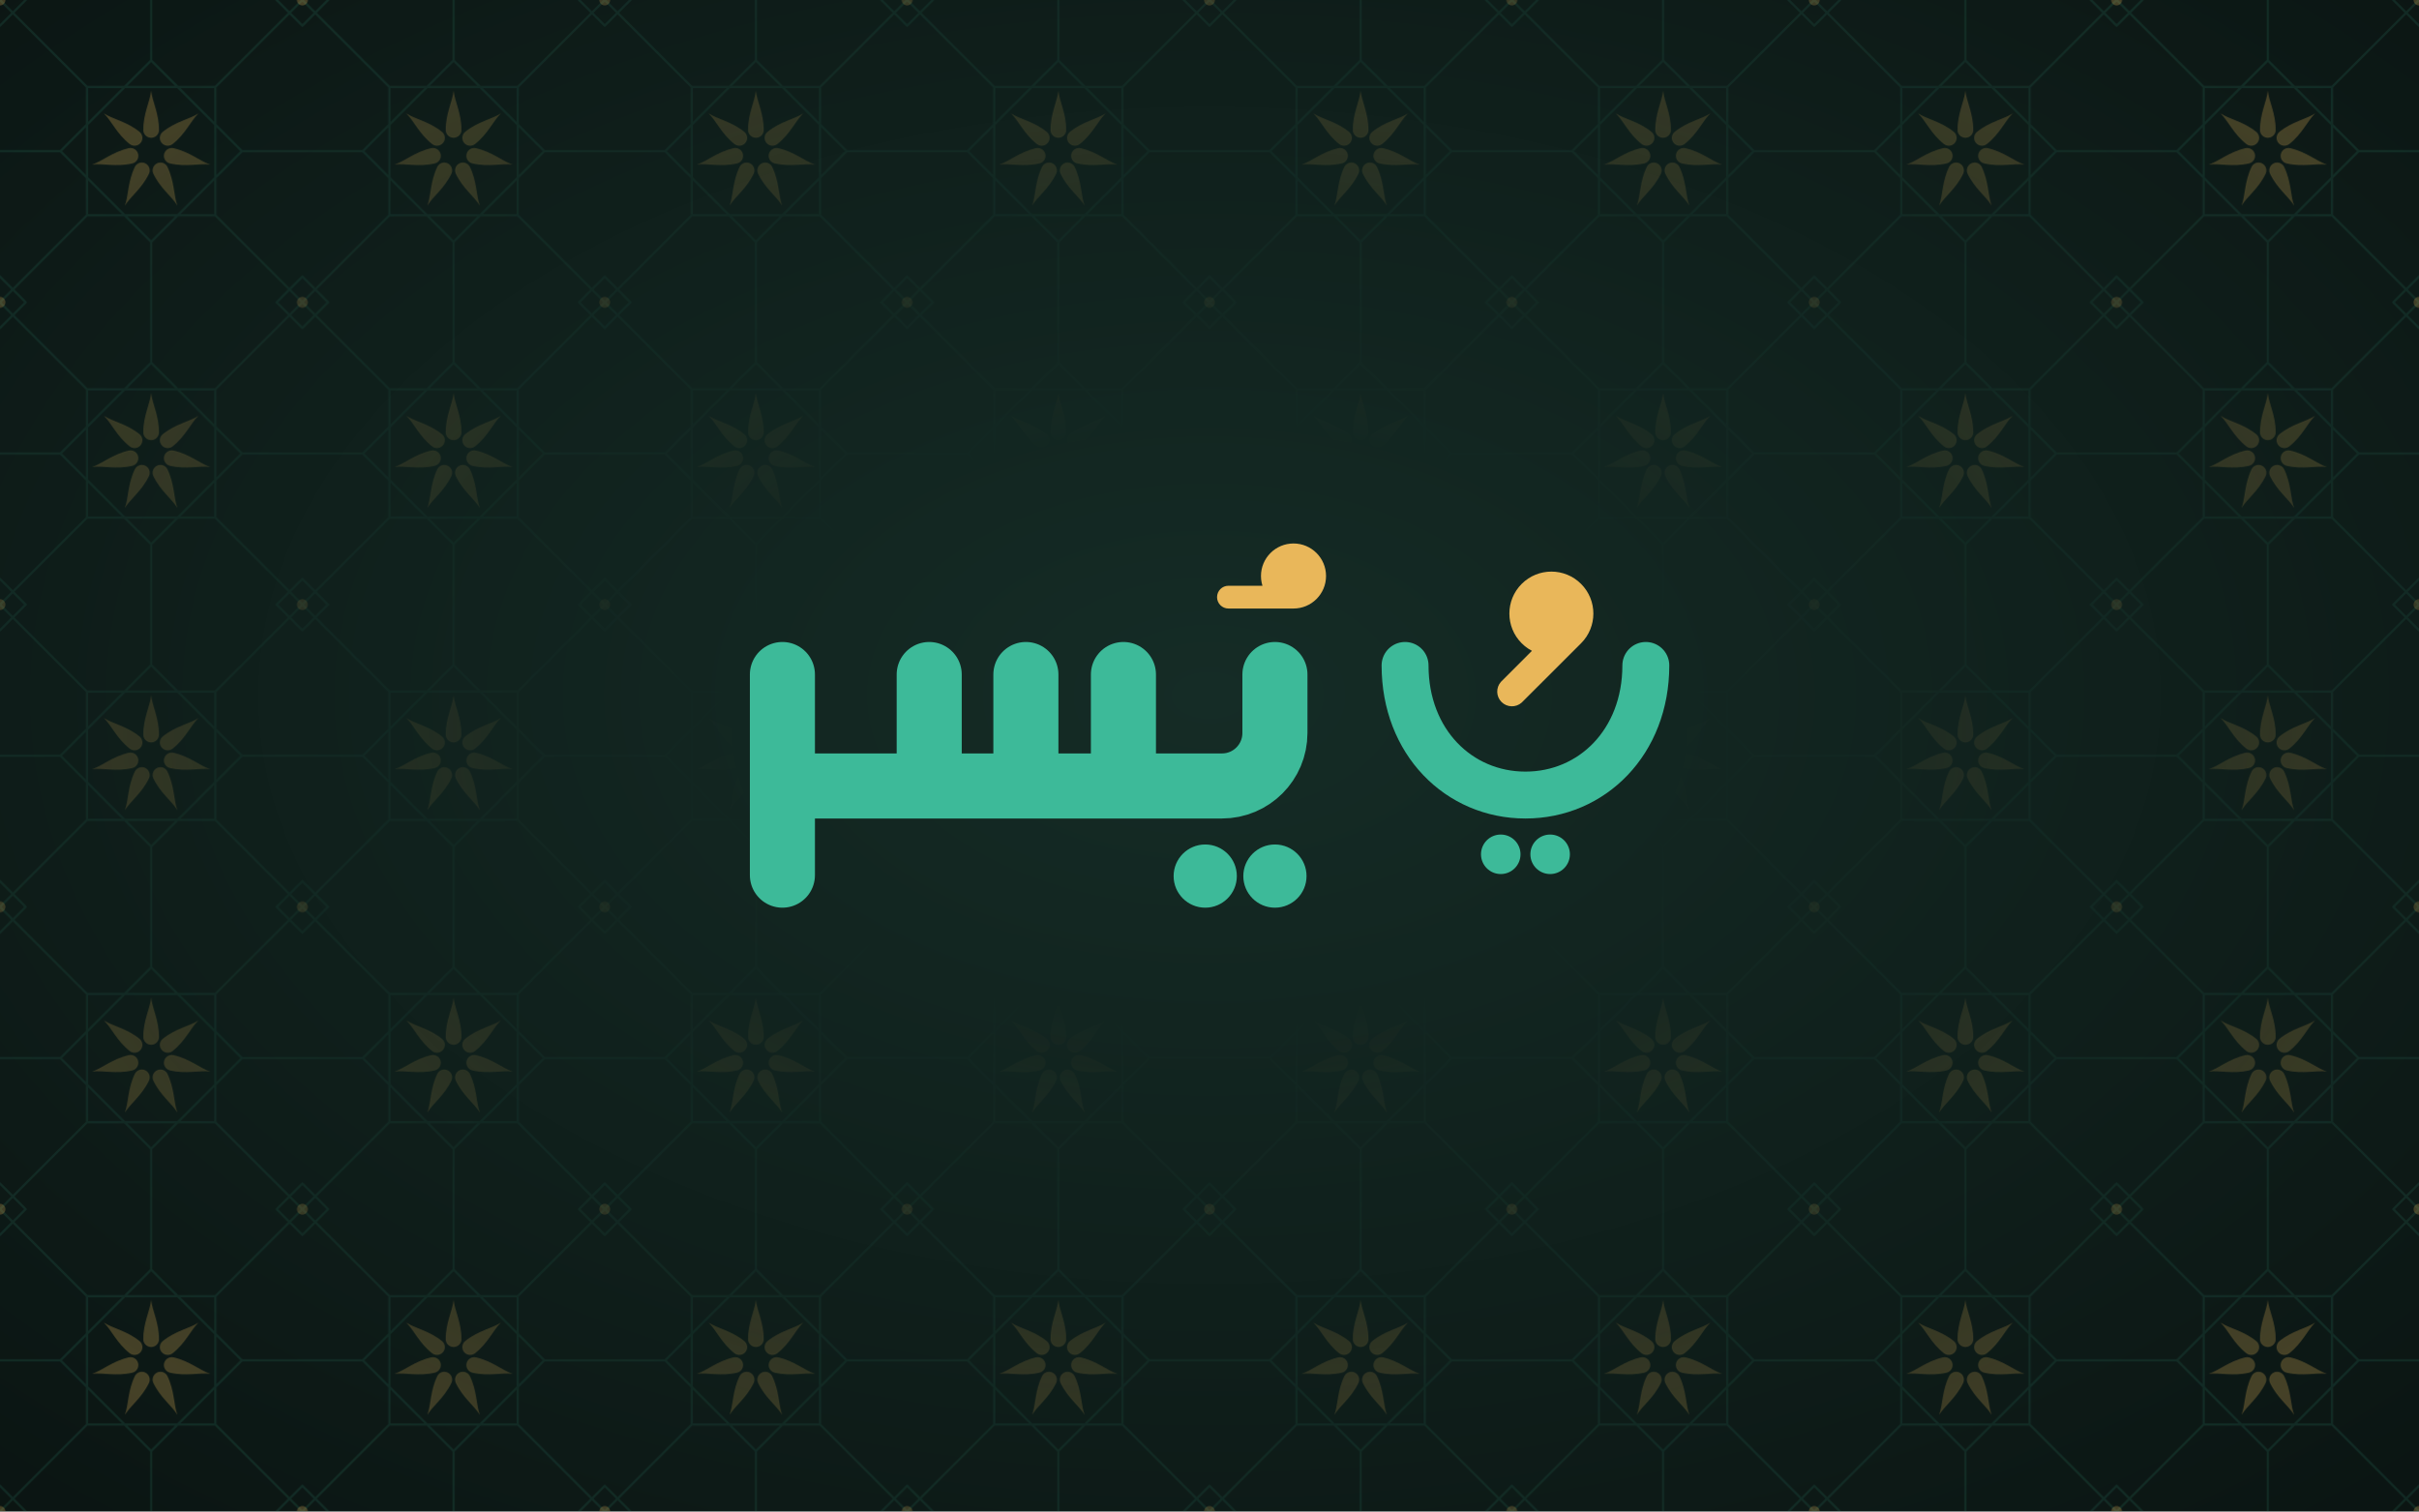
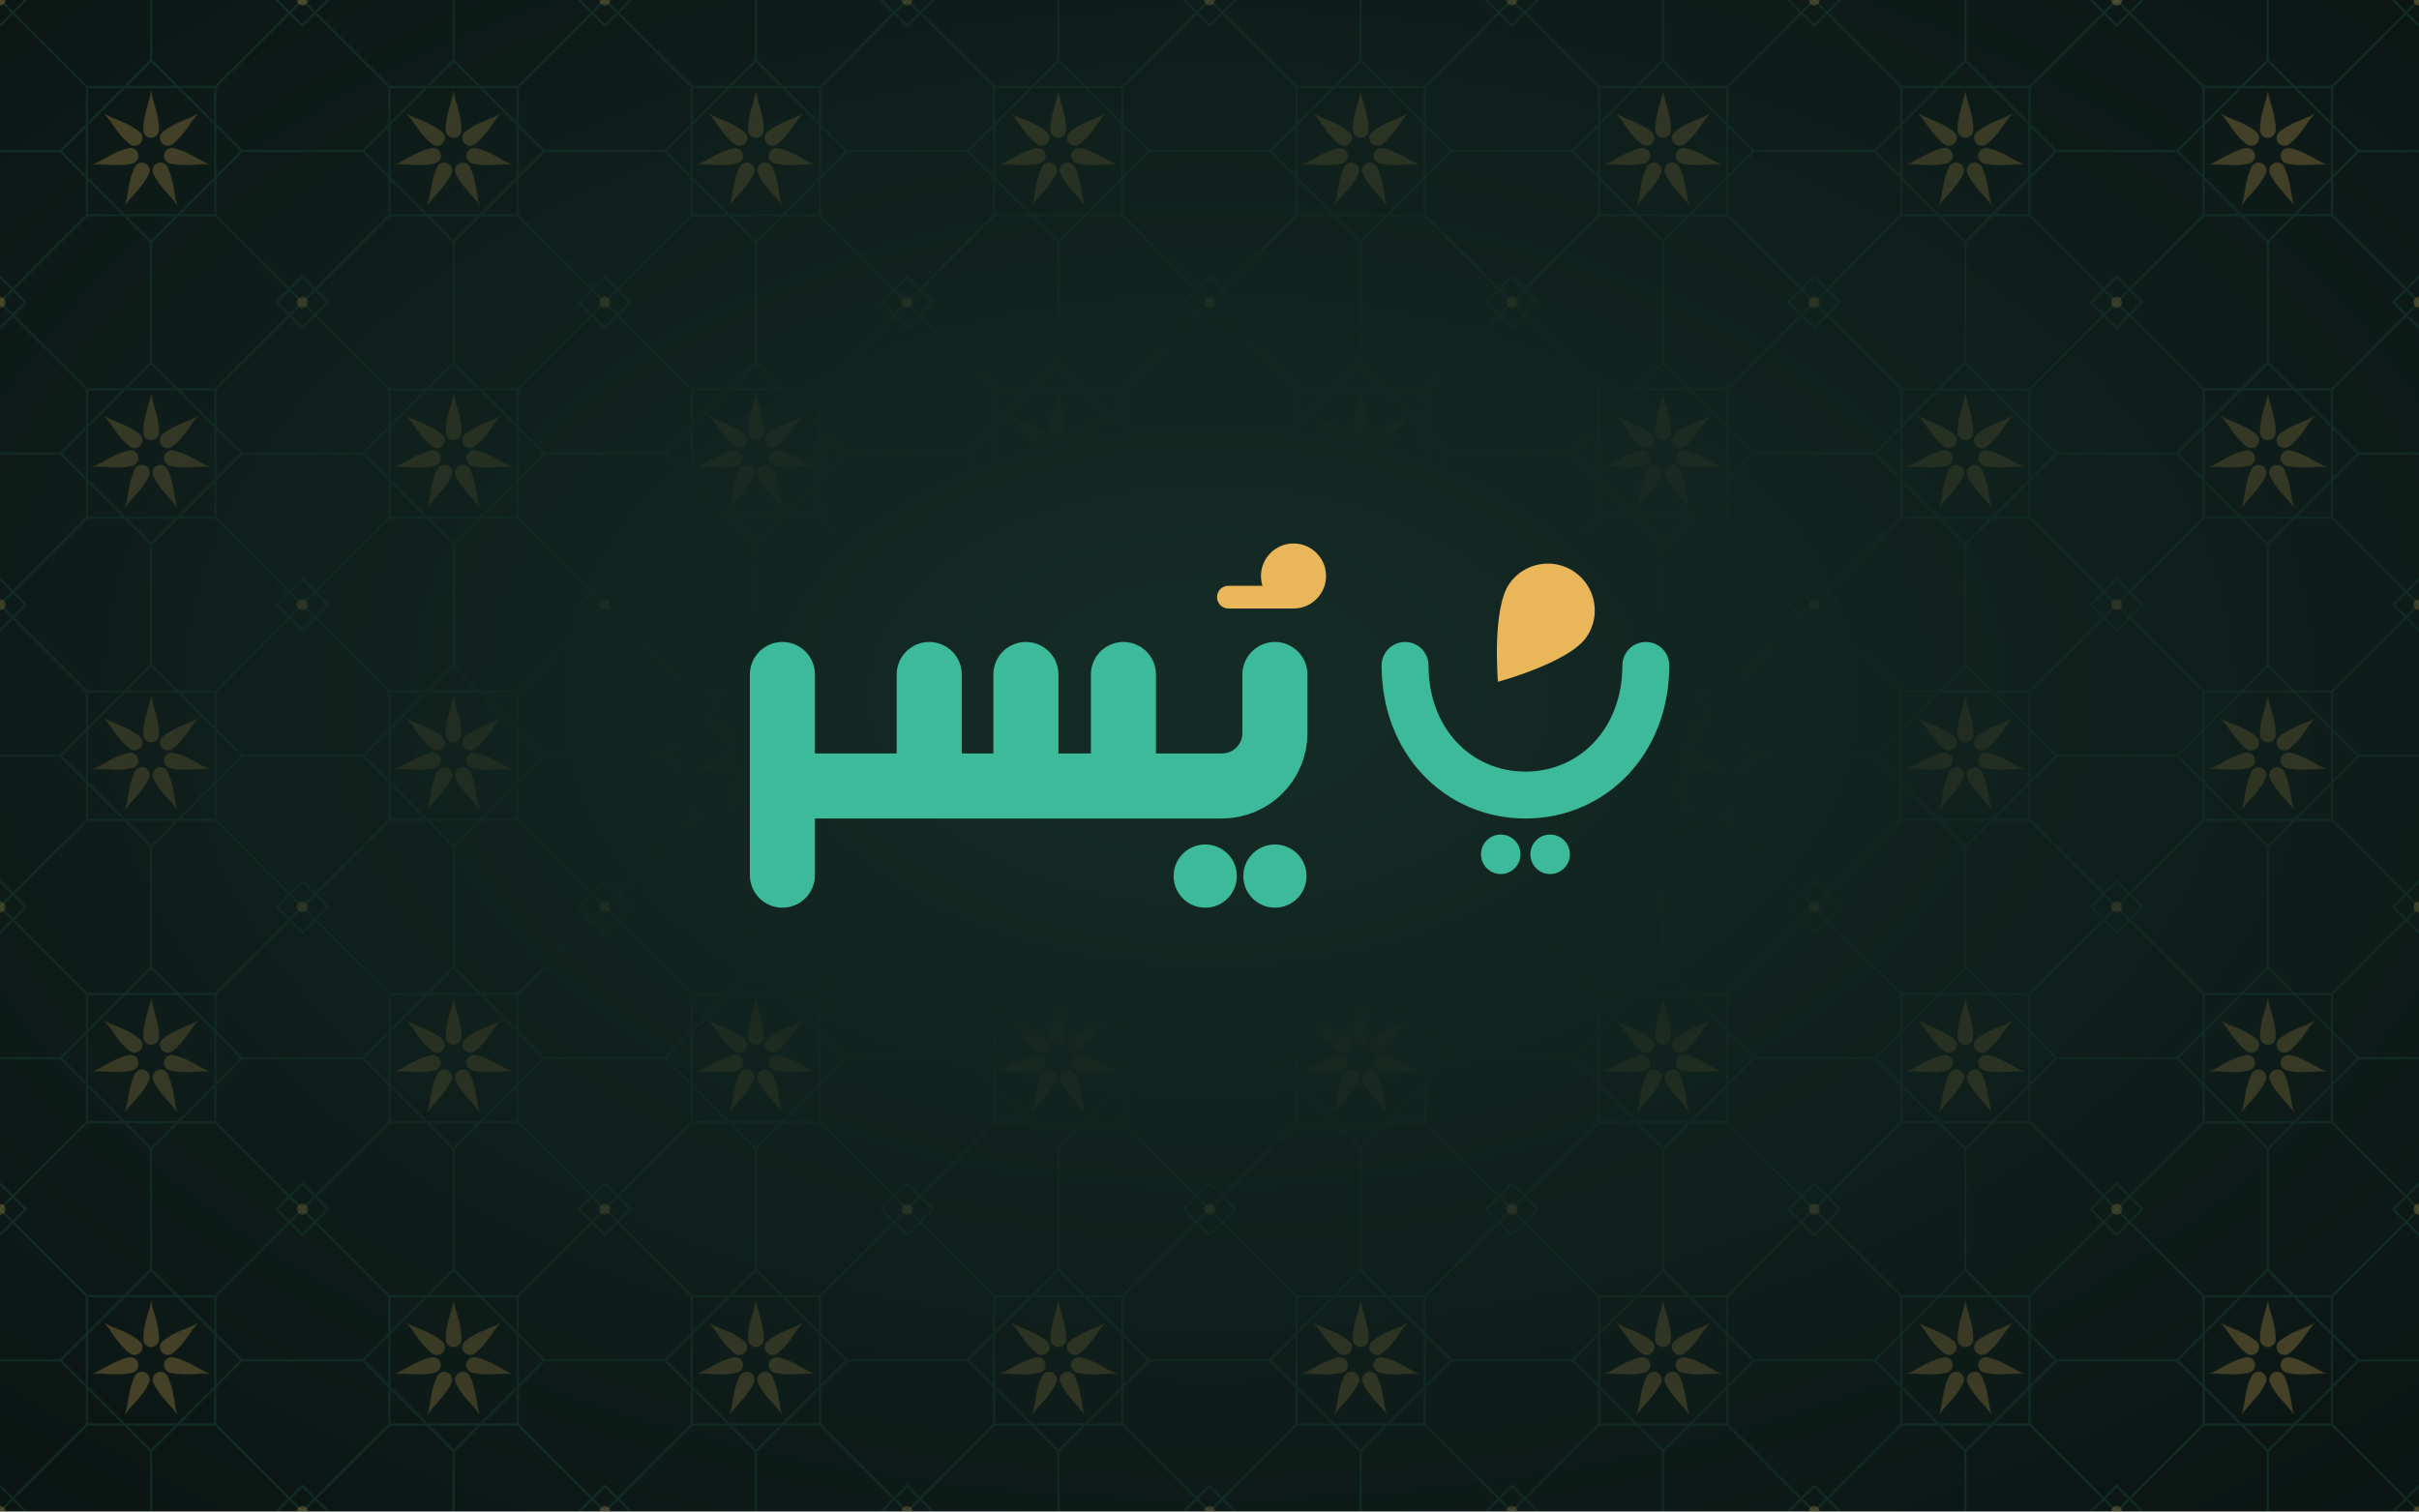
<svg xmlns="http://www.w3.org/2000/svg" width="1920" height="1200" viewBox="0 0 1920 1200" role="img" aria-label="يُسر — Yusr">
  <defs>
    <radialGradient id="yusr-bg-dark-ground" cx="0.5" cy="0.46" r="0.78">
      <stop offset="0" stop-color="#152C26" />
      <stop offset="1" stop-color="#0A1311" />
    </radialGradient>
    <radialGradient id="yusr-bg-dark-fade" cx="0.5" cy="0.48" r="0.64">
      <stop offset="0.3" stop-color="#000" />
      <stop offset="0.95" stop-color="#FFF" />
    </radialGradient>
    <mask id="yusr-bg-dark-mask" maskUnits="userSpaceOnUse" x="0" y="0" width="1920" height="1200">
      <rect width="1920" height="1200" fill="url(#yusr-bg-dark-fade)" />
    </mask>
    <pattern id="yusr-bg-dark-tile" width="240" height="240" patternUnits="userSpaceOnUse">
      <path d="M170.91 170.91L69.09 170.91L69.09 69.09L170.91 69.09ZM192 120L120 192L48 120L120 48ZM192 120L240 120M120 192L120 240M48 120L0 120M120 48L120 0M170.91 170.91L240 240M69.09 170.91L0 240M69.09 69.09L0 0M170.91 69.09L240 0M0 -20.4L20.4 0L0 20.4L-20.4 0ZM240 -20.4L260.4 0L240 20.4L219.6 0ZM0 219.6L20.4 240L0 260.4L-20.4 240ZM240 219.6L260.4 240L240 260.4L219.6 240Z" fill="none" stroke="#3DBA99" stroke-opacity="0.12" stroke-width="1.83" stroke-linecap="round" stroke-linejoin="round" />
      <path d="M120 72C119.06 80.74 113.76 89.97 113.76 103.2A6.24 6.24 0 0 0 126.24 103.2C126.24 89.97 120.94 80.74 120 72ZM157.53 90.07C150.11 94.79 139.59 96.4 129.24 104.65A6.24 6.24 0 0 0 137.03 114.4C147.37 106.16 151.28 96.25 157.53 90.07ZM166.8 130.68C158.49 127.82 150.66 120.6 137.77 117.65A6.24 6.24 0 0 0 134.99 129.82C147.89 132.77 158.07 129.65 166.8 130.68ZM140.83 163.25C137.88 154.97 138.65 144.35 132.91 132.43A6.24 6.24 0 0 0 121.67 137.84C127.41 149.76 136.19 155.78 140.83 163.25ZM99.17 163.25C103.81 155.78 112.59 149.76 118.33 137.84A6.24 6.24 0 0 0 107.09 132.43C101.35 144.35 102.12 154.97 99.17 163.25ZM73.2 130.68C81.93 129.65 92.11 132.77 105.01 129.82A6.24 6.24 0 0 0 102.23 117.65C89.34 120.6 81.51 127.82 73.2 130.68ZM82.47 90.07C88.72 96.25 92.63 106.16 102.97 114.4A6.24 6.24 0 0 0 110.76 104.65C100.41 96.4 89.89 94.79 82.47 90.07ZM4.32 0A4.32 4.32 0 1 0 -4.32 0A4.32 4.32 0 1 0 4.32 0ZM244.32 0A4.32 4.32 0 1 0 235.68 0A4.32 4.32 0 1 0 244.32 0ZM4.32 240A4.32 4.32 0 1 0 -4.32 240A4.32 4.32 0 1 0 4.32 240ZM244.32 240A4.32 4.32 0 1 0 235.68 240A4.32 4.32 0 1 0 244.32 240Z" fill="#E9B75A" fill-opacity="0.26" />
    </pattern>
  </defs>
  <rect width="1920" height="1200" fill="url(#yusr-bg-dark-ground)" />
  <rect width="1920" height="1200" fill="url(#yusr-bg-dark-tile)" mask="url(#yusr-bg-dark-mask)" />
  <g transform="translate(659.13 410.69) scale(4.9)">
    <path d="M72 25.47L72 34.95A8.58 8.58 0 0 1 63.42 43.53L-7.78 43.53M47.46 25.47L47.46 43.53M31.66 25.47L31.66 43.53M16 25.47L16 43.53M-7.78 25.47L-7.78 57.98" fill="none" stroke="#3DBA99" stroke-width="10.54" stroke-linecap="round" stroke-linejoin="round" />
    <circle cx="60.71" cy="58.13" r="5.12" fill="#3DBA99" />
    <circle cx="72" cy="58.13" r="5.12" fill="#3DBA99" />
    <path d="M80.28 9.51A5.27 5.27 0 1 1 69.74 9.51A5.27 5.27 0 1 1 80.28 9.51ZM75.01 11.09L75.01 14.78L64.47 14.78A1.84 1.84 0 0 1 64.47 11.09Z" transform="translate(0 0)" fill="#E9B75A" />
    <g transform="translate(80.58 0)">
      <path d="M12.5 24c0 12.4 8.7 21 19.5 21s19.5-8.6 19.5-21" fill="none" stroke="#3DBA99" stroke-width="7.6" stroke-linecap="round" />
      <circle cx="28" cy="54.6" r="3.2" fill="#3DBA99" />
      <circle cx="36" cy="54.6" r="3.2" fill="#3DBA99" />
-       <path d="M41.01 10.79A6.8 6.8 0 1 1 31.39 20.41A6.8 6.8 0 1 1 41.01 10.79ZM37.64 17.04L41.01 20.41L31.39 30.02A2.38 2.38 0 0 1 28.03 26.66Z" fill="#E9B75A" transform="translate(0 0)" />
+       <path d="M32 8.5c0 0-7.6 9.1-7.6 14.1a7.6 7.6 0 0 0 15.2 0c0-5-7.6-14.1-7.6-14.1Z" fill="#E9B75A" transform="translate(3 -5.5) rotate(-145 32 21.5)" />
    </g>
  </g>
</svg>
